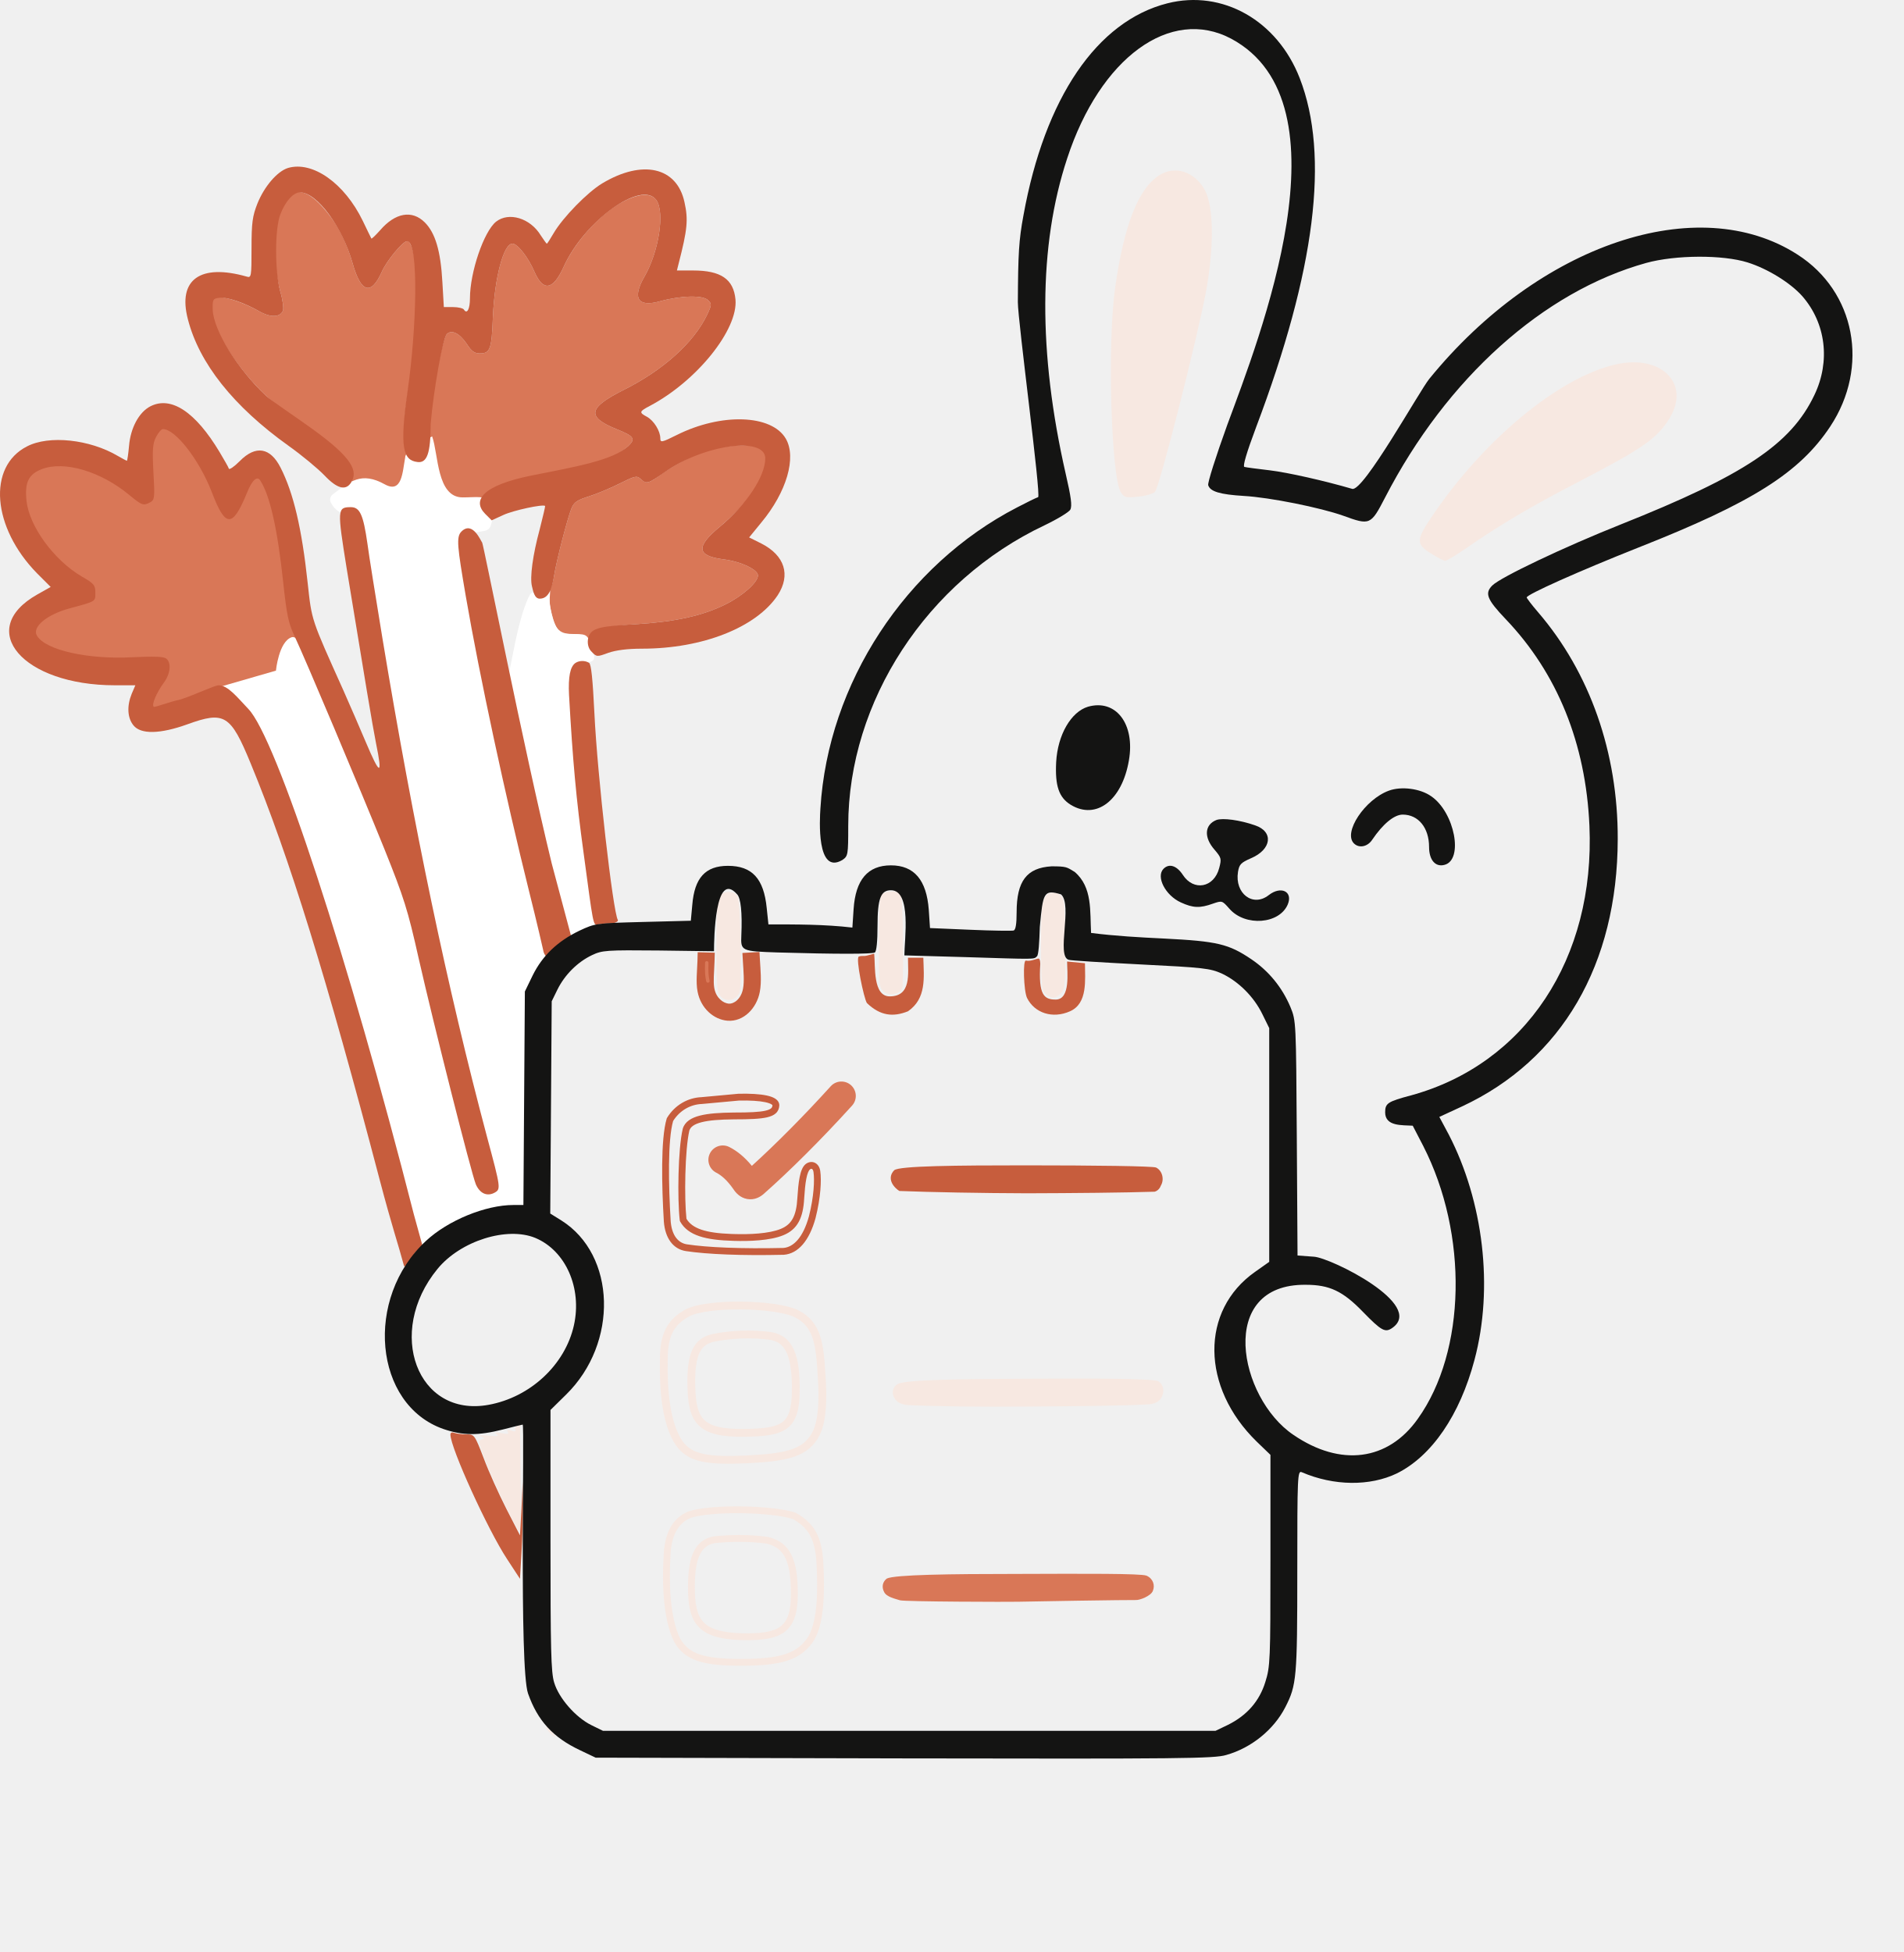
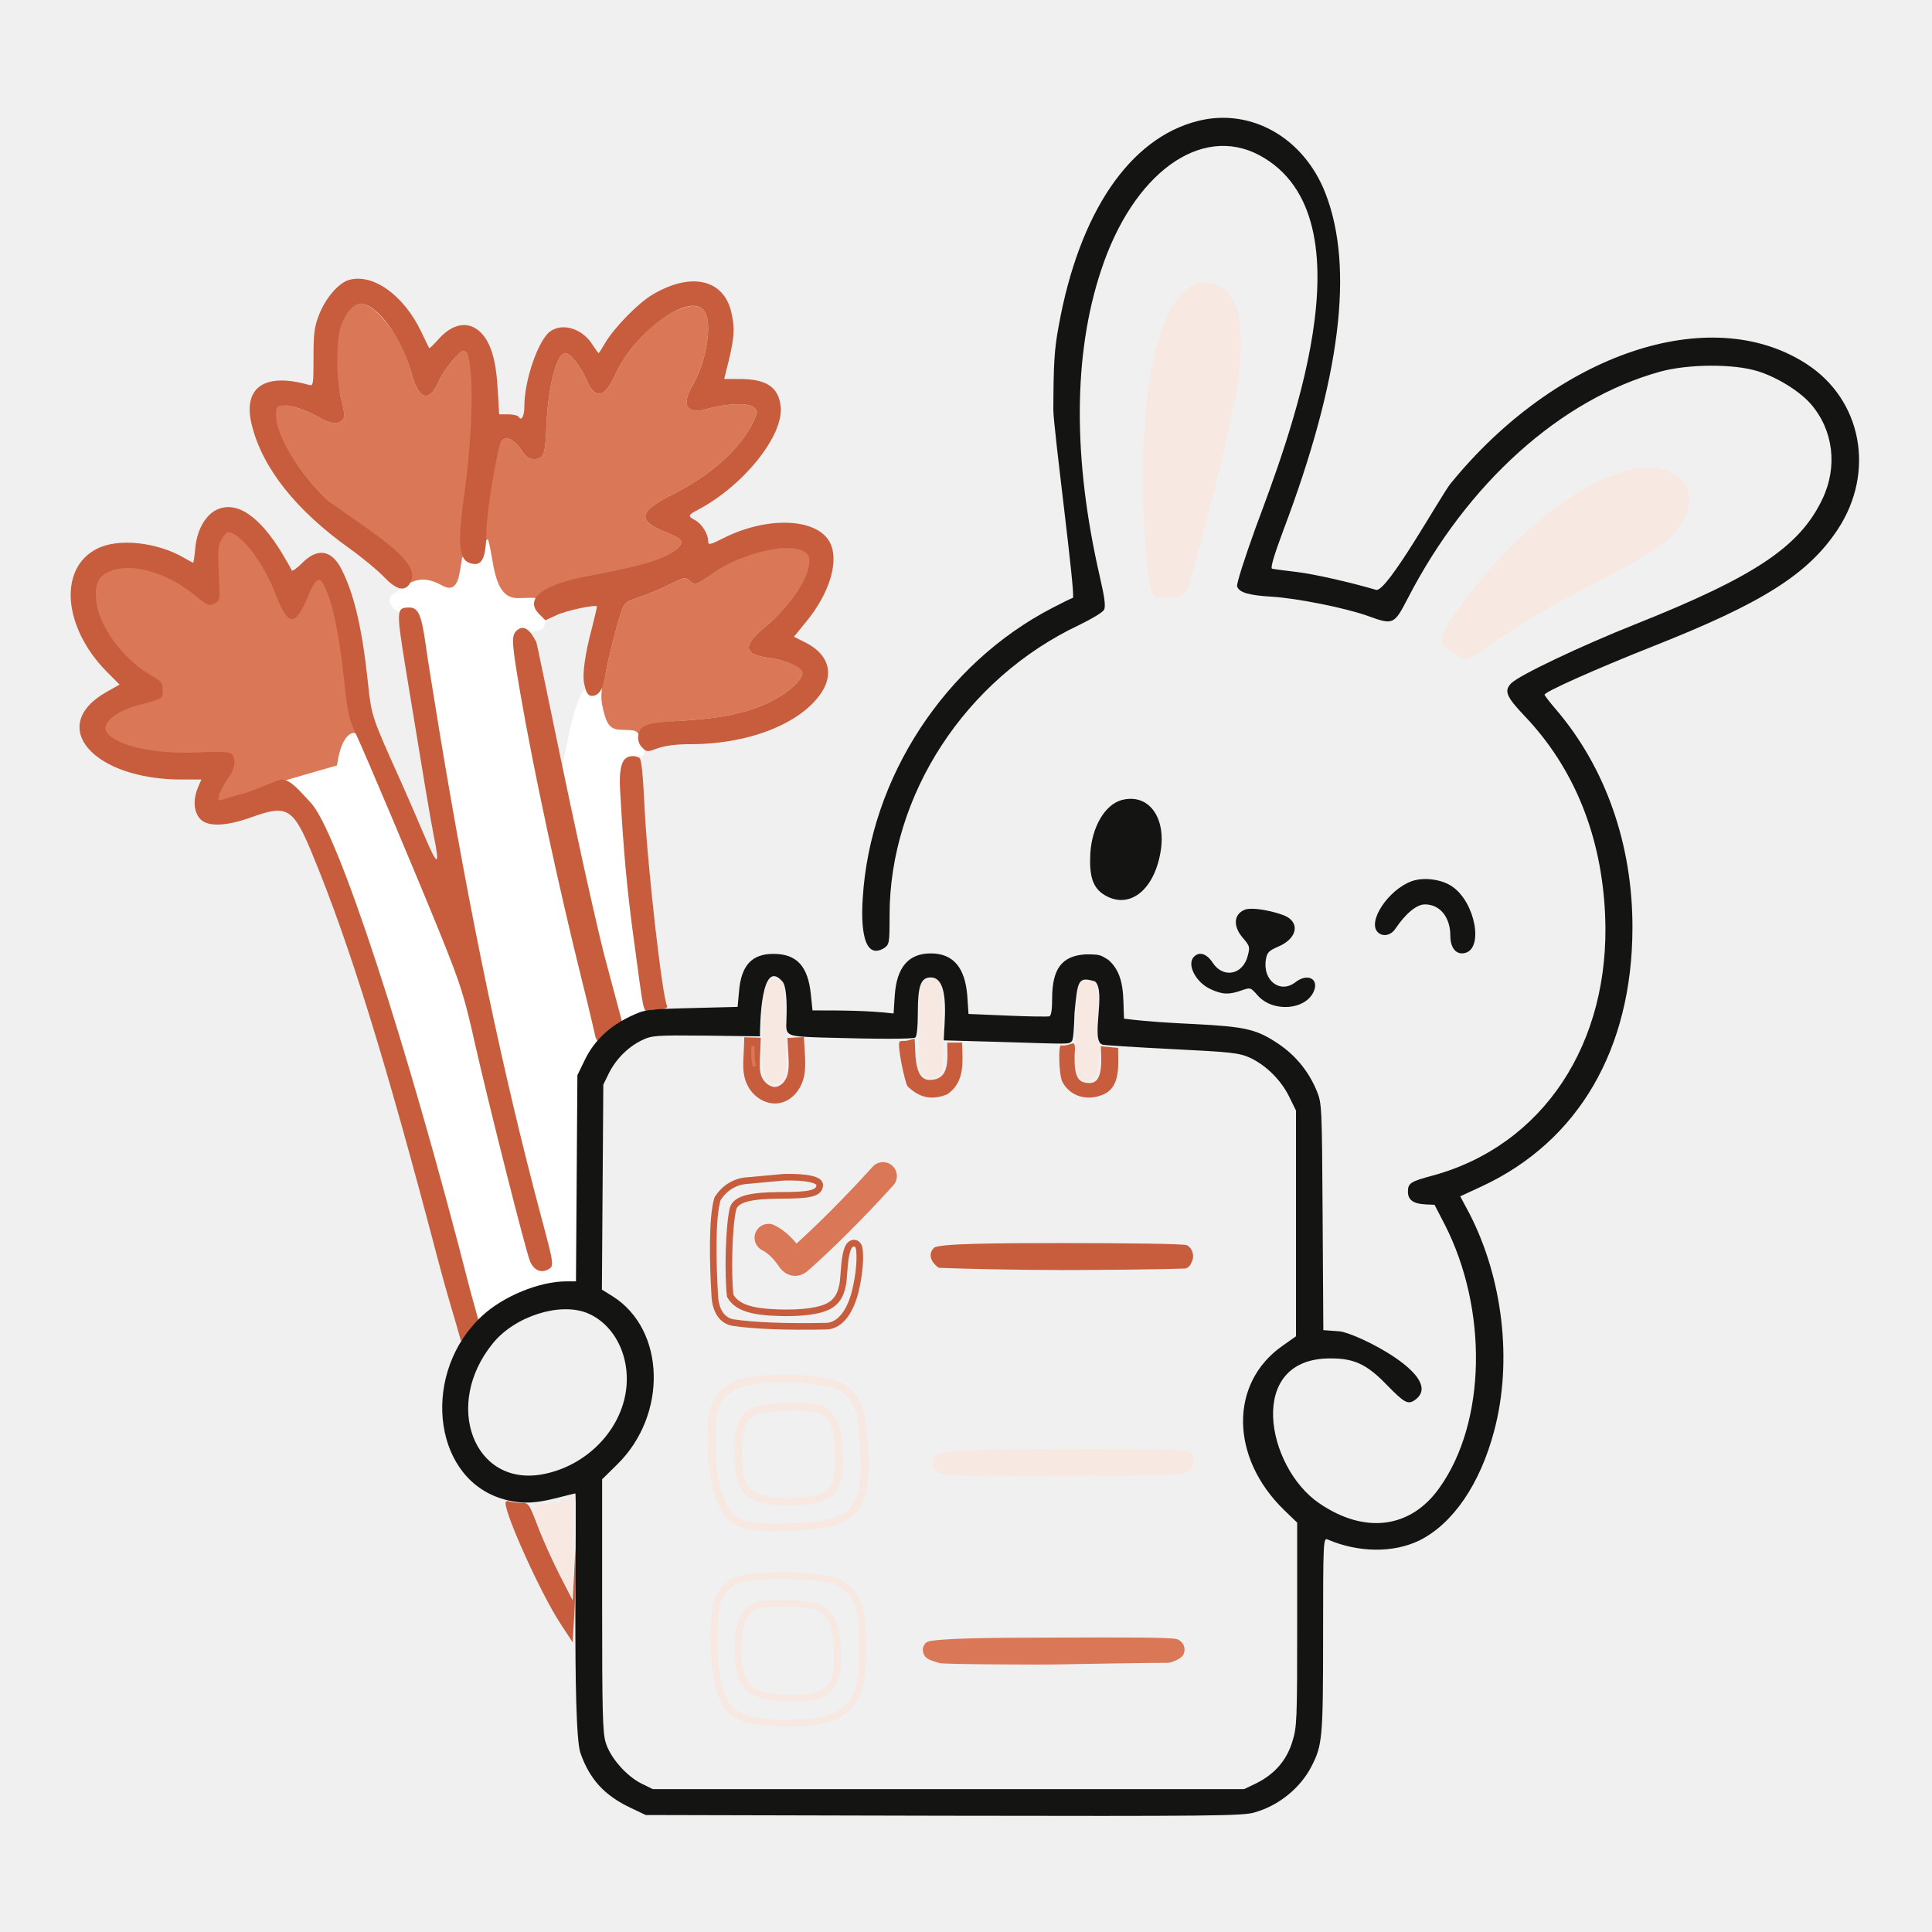
- <svg xmlns="http://www.w3.org/2000/svg" width="780" height="800" viewBox="0 0 780 800" fill="none">
+ <svg xmlns="http://www.w3.org/2000/svg" width="820" height="820" viewBox="-30 -50 820 820" fill="none">
  <path d="M118.063 80.853C112.363 86.853 111.163 105.953 114.863 119.553C115.863 122.853 116.263 126.353 115.963 127.253C114.863 130.053 110.963 130.253 106.363 127.653C100.063 124.053 92.263 121.453 89.063 121.853C80.463 122.853 92.663 146.853 108.963 162.153C111.263 164.353 117.963 169.553 123.863 173.853C141.063 186.353 144.163 189.553 144.063 194.453C144.063 198.153 144.263 198.453 146.863 198.653C148.363 198.753 151.563 199.553 153.863 200.453C162.663 203.653 162.463 203.753 165.863 194.053C168.063 187.453 168.163 186.353 166.963 184.053C164.863 180.053 165.263 170.953 168.263 153.853C171.663 134.353 171.363 107.153 168.563 100.853C167.663 98.853 167.263 98.853 166.763 98.853C165.063 98.853 158.363 106.953 156.463 111.353C152.063 121.253 147.863 120.053 144.463 107.853C142.263 100.053 138.763 92.853 134.463 87.553C127.563 78.753 122.063 76.553 118.063 80.853Z" fill="#d97757" />
  <path d="M255.863 82.353C246.463 87.053 235.763 98.653 230.963 109.353C226.663 118.853 222.663 119.653 219.063 111.553C216.463 105.453 212.063 99.853 209.963 99.853C206.363 99.853 202.663 113.653 201.963 129.953C201.463 143.153 200.863 144.853 196.563 144.853C194.463 144.853 193.163 143.953 191.263 140.953C188.263 136.553 185.063 134.953 183.063 136.953C180.463 139.653 174.063 180.053 176.063 180.853C176.463 181.053 177.563 183.153 177.563 185.753C177.563 191.053 179.863 199.353 182.163 202.353C183.963 204.753 196.963 206.253 198.663 204.253C200.563 201.853 209.363 198.953 220.563 196.853C237.863 193.653 251.363 188.553 257.363 182.853C260.563 179.853 259.863 178.753 252.563 175.853C240.263 170.853 240.963 167.153 255.463 159.853C271.663 151.753 284.163 140.553 289.663 129.153C291.663 124.953 291.663 124.553 290.163 123.053C288.063 120.853 278.863 121.153 270.463 123.453C261.363 126.053 258.963 122.253 263.963 113.553C269.963 103.253 272.463 87.053 268.963 82.053C266.863 79.053 262.263 79.153 255.863 82.353Z" fill="#d97757" />
  <path d="M69.063 173.853C57.023 175.156 55.86 191.667 60.063 202.224C56.86 200.167 33.762 185.853 24.063 190.853C-8.977 187.318 19.404 229.755 33.762 238.574C48.563 251.353 5.443 248.345 12.063 259.353C33.762 288.853 55.063 250.353 61.766 290.353C63.617 301.402 130.563 275.853 122.063 261.853C115.634 240.848 117.12 210.076 105.563 191.353C102.953 186.948 97.189 229.552 87.228 202.224C84.222 194.107 80.691 172.595 69.063 173.853Z" fill="#d97757" />
  <path d="M292.463 183.953C286.563 185.253 277.963 189.453 271.863 193.753C265.563 198.353 264.963 198.453 262.463 196.253C260.863 194.853 260.163 195.053 253.963 198.153C250.163 200.053 244.463 202.453 241.263 203.453C236.463 204.953 235.163 205.853 234.163 208.353C232.563 212.253 227.963 229.953 227.063 235.853C226.663 238.353 225.863 240.953 225.363 241.653C224.063 243.153 226.063 254.153 228.263 257.553C229.363 259.453 230.463 259.853 234.363 259.853C237.063 259.853 239.663 260.353 240.363 261.053C241.263 261.953 241.563 261.953 241.563 261.053C241.563 258.253 248.063 256.553 261.563 255.753C276.863 254.753 287.863 252.353 297.163 247.753C304.263 244.253 310.563 238.653 310.563 235.853C310.563 233.453 303.663 230.153 296.563 229.253C285.463 227.853 284.963 224.153 294.863 215.953C305.663 206.953 315.563 194.253 315.563 186.853C315.563 182.353 303.063 181.353 292.463 183.953Z" fill="#d97757" />
  <path d="M302.686 448.253C307.373 448.152 311.324 448.375 314.131 448.971C315.523 449.266 316.749 449.677 317.655 450.266C318.58 450.868 319.367 451.806 319.315 453.109C319.315 453.116 319.314 453.124 319.314 453.131C319.247 454.343 318.812 455.427 317.872 456.281C316.987 457.084 315.766 457.581 314.321 457.917C311.451 458.585 307.039 458.752 300.727 458.752L300.728 458.753C294.991 458.803 290.562 459.13 287.44 459.934C284.305 460.741 282.907 461.914 282.465 463.331C281.56 467.188 281.015 474.127 280.829 481.265C280.646 488.254 280.812 495.265 281.276 499.503C282.477 501.504 284.417 502.969 287.46 503.988C290.462 504.992 294.459 505.534 299.69 505.721L300.752 505.753L300.761 505.754C303.824 505.853 307.415 505.827 310.855 505.521C314.317 505.213 317.527 504.629 319.883 503.658L319.892 503.655C322.221 502.714 323.781 501.347 324.835 499.399C325.918 497.4 326.523 494.688 326.718 490.98L326.719 490.963C326.919 487.861 327.173 484.932 327.629 482.574C327.858 481.395 328.145 480.31 328.525 479.394C328.898 478.494 329.407 477.639 330.149 477.054L330.176 477.033C331.333 476.166 332.761 475.946 334.006 476.602C335.201 477.232 335.907 478.5 336.101 479.955C336.635 483.693 336.301 490.785 334.173 499.197C334.171 499.206 334.169 499.215 334.167 499.224C331.622 508.486 327.046 513.774 321.23 514.248C321.203 514.251 321.176 514.253 321.149 514.253C303.922 514.654 289.625 514.056 281.004 512.738L280.997 512.736C275.717 511.896 272.55 507.329 272.021 500.766C272.02 500.757 272.02 500.748 272.019 500.739C271.568 493.369 271.241 484.883 271.329 477.225C271.416 469.621 271.912 462.662 273.175 458.45L273.238 458.282C273.262 458.227 273.29 458.174 273.322 458.122C276.556 452.839 281.862 449.89 287.412 449.657L302.587 448.259L302.686 448.253ZM302.786 451.052L287.645 452.448C287.621 452.45 287.595 452.451 287.571 452.452C282.991 452.632 278.568 455.028 275.805 459.433C274.705 463.248 274.215 469.754 274.128 477.257C274.042 484.815 274.364 493.217 274.812 500.54L274.862 501.079C275.447 506.56 278.021 509.423 281.427 509.969C289.799 511.249 303.886 511.851 321.039 511.453C325.006 511.109 329.01 507.4 331.458 498.509C333.53 490.321 333.797 483.614 333.331 480.351C333.33 480.345 333.328 480.34 333.328 480.334C333.218 479.497 332.877 479.172 332.701 479.079C332.573 479.012 332.306 478.942 331.873 479.261C331.665 479.43 331.392 479.788 331.111 480.466C330.831 481.141 330.588 482.024 330.378 483.107C329.959 485.274 329.713 488.046 329.513 491.143C329.307 495.027 328.663 498.21 327.297 500.733C325.902 503.309 323.811 505.092 320.94 506.251L320.939 506.25C318.196 507.378 314.661 507.993 311.103 508.31C307.522 508.628 303.816 508.653 300.68 508.552C294.836 508.401 290.171 507.848 286.572 506.644C282.933 505.426 280.307 503.515 278.695 500.637C278.605 500.476 278.547 500.298 278.526 500.115C278.015 495.718 277.841 488.392 278.029 481.192C278.216 474.014 278.768 466.785 279.754 462.63L279.776 462.548C280.644 459.677 283.297 458.109 286.742 457.222C290.219 456.326 294.941 456.004 300.704 455.953H300.716C307.098 455.953 311.182 455.772 313.686 455.19C314.929 454.901 315.614 454.547 315.989 454.207C316.305 453.92 316.481 453.569 316.516 452.991C316.516 452.982 316.515 452.97 316.495 452.938C316.458 452.881 316.36 452.764 316.127 452.613C315.645 452.299 314.809 451.977 313.55 451.71C311.065 451.183 307.38 450.955 302.786 451.052Z" fill="#c75d3d" />
  <path d="M474.963 71.853C466.463 77.253 460.563 92.253 456.963 117.653C453.663 140.053 455.263 195.253 459.263 201.753C460.663 203.953 461.263 204.053 466.363 203.553C469.363 203.253 472.563 202.353 473.263 201.553C475.063 199.753 490.663 138.353 494.163 119.453C497.463 101.453 497.363 84.953 493.763 78.053C489.663 70.353 481.463 67.653 474.963 71.853Z" fill="#f7e8e1" />
  <path d="M662.063 149.353C638.663 154.653 607.563 180.453 586.263 212.353C580.263 221.353 580.263 223.053 586.363 226.853C588.963 228.453 591.563 229.853 592.163 229.853C592.763 229.853 596.563 227.553 600.663 224.753C613.863 215.553 627.663 207.353 646.063 197.853C673.763 183.453 679.163 179.653 684.363 170.953C692.563 156.953 680.463 145.153 662.063 149.353Z" fill="#f7e8e1" />
  <path d="M142.063 209.853C139.87 210.697 137.463 209.477 135.563 206.014C134.892 204.79 135.379 203.295 136.505 202.471C143.354 197.461 147.918 193.04 157.763 198.553C164.746 202.313 164.914 193.433 165.972 187.817C166.03 187.509 166.024 187.188 166.113 186.887C166.957 184.04 177.063 178.853 177.063 178.853C179.693 186.043 178.875 203.853 189.563 203.853C195.263 203.853 199.163 202.953 199.763 205.853C200.032 207.333 200.979 209.535 201.571 210.82C201.88 211.49 201.956 212.247 201.761 212.959L201.122 215.302C200.787 216.531 199.713 217.413 198.452 217.594C194.761 218.124 187.609 219.685 188.563 223.753C201.944 280.846 214.737 338.929 228.204 392.916C228.43 393.823 228.219 394.785 227.632 395.513L227.568 395.593C219.943 405.071 216.255 409.654 216.063 454.353C215.984 472.695 215.419 487.078 215.175 492.507C215.113 493.886 214.111 495.036 212.755 495.295L191.563 499.353L175.542 509.623C173.826 510.723 171.536 509.831 171.022 507.858L170.618 506.307C156.853 453.477 141.138 393.164 129.063 359.353C122.644 334.17 107.252 301.009 103.21 294.506C103.106 294.338 102.994 294.202 102.857 294.06L90.563 281.353L113.063 274.853C113.063 274.853 114.234 262.846 119.563 261.153C128.288 258.382 158.693 347.612 164.063 361.853L184.563 442.853C184.563 442.853 192.063 479.353 201.063 488.853C204.845 492.846 197.063 462.853 197.063 462.853C183.063 403.353 167.063 330.653 153.563 246.353C148.34 213.622 147.967 210.672 146.308 209.005C145.794 208.488 145.043 208.171 144.338 208.358C143.423 208.6 143.786 209.227 142.063 209.853Z" fill="#ffffff" />
  <path d="M216.463 245.035C214.336 249.759 212.412 256.494 210.487 266.345L208.563 275.895L214.032 301.326C219.299 326.054 229.124 368.072 232.163 378.626L233.682 383.853L237.733 382.044C239.962 381.039 244.259 379.655 244.563 379.353C244.563 379.353 243.177 372.794 242.063 364.853C238.113 337.411 235.302 318.56 234.087 297.853C233.074 278.855 233.063 276.353 234.087 273.884C236.113 270.869 244.311 272.888 243.405 268.853C243.064 267.332 243.382 266.696 242.563 264.853C240.563 260.353 240.728 259.853 235.563 259.853C229.486 259.853 227.503 258.907 225.579 249.558C224.667 245.236 225.974 241.451 225.063 241.853C224.253 242.054 220.818 243.929 219.704 243.326C218.084 242.421 217.577 242.723 216.463 245.035Z" fill="#ffffff" />
  <path d="M295.063 366.853C293.71 368.198 293.563 372.086 293.563 387.911C293.563 405.287 293.771 406.942 295.54 408.597C297.933 410.769 301.367 410.045 302.928 407.045C304.072 404.977 303.552 370.741 302.303 367.535C301.471 365.363 297.248 364.681 295.063 366.853Z" fill="#f7e8e1" />
  <path d="M428.263 367.659C427.059 370.361 426.563 369.979 426.563 387.839C426.563 405.699 427.063 406.204 428.763 407.616C430.463 409.029 432.163 409.634 434.563 407.213C436.363 405.396 436.563 403.883 436.563 388.142C436.563 378.758 436.163 369.879 435.563 368.466C434.363 365.338 429.467 364.956 428.263 367.659Z" fill="#f7e8e1" />
  <path d="M290.498 534.157C294.563 533.621 299.252 533.395 303.92 533.448C308.588 533.5 313.271 533.83 317.327 534.42C321.086 534.966 324.446 535.752 326.752 536.82L327.2 537.037L327.204 537.038C331.895 539.452 334.514 542.927 336.016 547.486C337.477 551.92 337.89 557.42 338.265 563.908C338.565 568.138 338.7 572.644 338.41 576.822C338.121 580.973 337.407 584.939 335.922 588.008L335.92 588.012C333.705 592.56 330.333 595.334 325.353 597.03C320.49 598.687 314.049 599.332 305.616 599.727L305.608 599.727C297.917 600.045 292.047 599.982 287.5 598.983C282.855 597.963 279.519 595.95 276.99 592.404C276.983 592.394 276.976 592.384 276.97 592.374C274.087 588.131 272.396 582.415 271.446 576.321C270.492 570.2 270.263 563.553 270.399 557.339C270.371 552.024 271.101 547.9 272.789 544.577C274.499 541.212 277.11 538.825 280.538 536.851L280.558 536.839C282.897 535.537 286.486 534.685 290.498 534.157ZM303.884 536.647C299.33 536.596 294.797 536.817 290.915 537.328C286.995 537.845 283.92 538.635 282.134 539.623L282.135 539.624C279.089 541.378 276.999 543.357 275.642 546.027C274.269 548.73 273.567 552.298 273.598 557.365C273.598 557.38 273.598 557.394 273.598 557.409C273.464 563.512 273.692 569.957 274.607 575.828C275.525 581.716 277.113 586.885 279.603 590.558C281.598 593.351 284.191 594.98 288.187 595.858C292.285 596.758 297.775 596.849 305.467 596.531L307.023 596.453C314.663 596.051 320.212 595.401 324.321 594.001C328.586 592.548 331.243 590.308 333.043 586.611C334.264 584.083 334.94 580.596 335.217 576.6C335.493 572.629 335.368 568.288 335.074 564.134C335.074 564.127 335.073 564.12 335.072 564.113C334.691 557.53 334.285 552.458 332.977 548.488C331.709 544.64 329.607 541.874 325.74 539.884C323.921 538.957 320.802 538.158 316.867 537.586C312.975 537.021 308.436 536.698 303.884 536.647ZM291.665 546.805C299.196 545.209 307.972 544.904 315.483 545.871L315.924 545.934C318.109 546.277 319.991 547.045 321.567 548.264C323.244 549.563 324.487 551.307 325.394 553.399C327.181 557.521 327.735 563.167 327.672 570.009C327.635 577.629 326.319 582.606 322.369 585.484C320.447 586.884 318.044 587.675 315.219 588.143C312.395 588.611 309.024 588.776 305.086 588.838L305.082 588.838C295.755 588.963 289.753 587.688 286.16 584.042C282.578 580.406 281.814 574.825 281.666 567.721L281.666 567.719C281.538 561.161 282.148 556.4 283.746 553.037C285.415 549.528 288.094 547.672 291.619 546.816L291.665 546.805ZM315.074 549.044C307.921 548.123 299.521 548.416 292.359 549.929C289.642 550.593 287.832 551.897 286.637 554.411C285.369 557.077 284.739 561.215 284.865 567.656C285.015 574.849 285.85 579.167 288.439 581.796C291.018 584.412 295.764 585.763 305.04 585.638C308.951 585.577 312.12 585.414 314.696 584.987C317.27 584.56 319.126 583.888 320.485 582.898C323.096 580.995 324.436 577.475 324.472 569.987L324.472 569.98C324.534 563.209 323.962 558.14 322.458 554.672C321.719 552.968 320.775 551.699 319.608 550.795C318.517 549.951 317.156 549.366 315.425 549.095L315.074 549.044Z" fill="#f7e8e1" />
  <path d="M211.763 584.553C211.163 584.753 210.863 585.453 211.163 586.053C211.563 586.653 210.963 586.853 209.563 586.353C207.963 585.853 207.563 585.953 208.063 586.853C208.663 587.753 207.963 587.853 205.463 587.353C202.863 586.853 202.363 586.953 203.563 587.853C204.663 588.653 203.863 588.753 200.063 588.353C196.763 588.053 195.763 588.153 197.063 588.753C198.763 589.453 198.863 589.653 197.363 589.953C195.863 590.353 196.063 591.453 199.163 599.253C202.563 608.153 210.963 625.553 212.663 627.353C213.263 627.953 213.463 619.653 213.363 606.053C213.163 593.853 213.063 583.853 213.063 583.953C213.063 583.953 212.463 584.253 211.763 584.553Z" fill="#f7e8e1" />
  <path d="M304.017 617.378C312.269 617.499 320.678 618.323 325.485 619.804L325.939 619.95L326.068 620C326.11 620.018 326.151 620.039 326.191 620.062C329.845 622.15 332.569 624.569 334.415 627.988C336.245 631.376 337.14 635.615 337.395 641.214C337.646 646.235 337.773 652.053 337.329 657.516C336.887 662.943 335.869 668.197 333.711 671.972C333.702 671.988 333.693 672.005 333.683 672.02C331.002 676.31 327.479 679.012 322.553 680.61C317.706 682.182 311.519 682.678 303.496 682.678C295.97 682.678 290.279 682.181 285.928 680.731C281.492 679.252 278.459 676.785 276.281 672.972C276.268 672.95 276.255 672.927 276.244 672.904C273.878 668.173 272.658 661.969 272.089 655.781C271.521 649.588 271.596 643.286 271.896 638.247C272.102 628.985 275.222 622.292 281.957 619.486L282.053 619.45C286.798 617.868 295.509 617.252 304.017 617.378ZM303.975 620.177C295.516 620.053 287.258 620.683 282.989 622.089C277.753 624.295 274.889 629.596 274.696 638.309C274.695 638.327 274.695 638.344 274.694 638.362C274.397 643.313 274.323 649.49 274.877 655.525C275.432 661.569 276.607 667.348 278.73 671.614C280.549 674.783 283.013 676.808 286.814 678.075C290.713 679.374 296.022 679.878 303.496 679.878C311.472 679.878 317.286 679.374 321.689 677.946C326.005 676.546 328.978 674.254 331.295 670.556C333.128 667.332 334.106 662.598 334.539 657.29C334.969 652.005 334.847 646.326 334.598 641.348L334.597 641.341C334.352 635.941 333.497 632.18 331.952 629.318C330.441 626.521 328.201 624.456 324.92 622.563C320.601 621.162 312.37 620.301 303.975 620.177ZM281.896 650.278C281.896 643.706 282.697 638.938 284.4 635.615C286.157 632.185 288.83 630.383 292.221 629.705C292.259 629.697 292.299 629.692 292.337 629.687C298.998 628.926 306.552 628.876 313.346 629.713L314.694 629.892L314.835 629.92C319.172 631.004 322.29 633.235 324.249 637.152C326.149 640.954 326.896 646.226 326.896 653.278C326.896 660.891 325.387 665.942 321.39 668.892C317.525 671.745 311.685 672.327 303.969 672.177H303.956C295.136 671.925 289.44 670.294 286.043 666.528C282.667 662.784 281.896 657.281 281.896 650.278ZM284.696 650.278C284.696 657.275 285.525 661.772 288.123 664.653C290.702 667.512 295.356 669.131 304.036 669.379C311.813 669.528 316.719 668.86 319.727 666.639C322.605 664.515 324.096 660.665 324.096 653.278C324.096 646.33 323.343 641.602 321.744 638.404C320.211 635.339 317.846 633.573 314.218 632.653C307.392 631.686 299.577 631.684 292.725 632.461C290.139 632.988 288.227 634.286 286.892 636.891C285.495 639.618 284.696 643.85 284.696 650.278Z" fill="#f7e8e1" />
  <path d="M225.063 709.853C226.063 710.953 227.063 711.853 227.363 711.853C227.663 711.853 227.063 710.953 226.063 709.853C225.063 708.753 224.063 707.853 223.763 707.853C223.463 707.853 224.063 708.753 225.063 709.853Z" fill="#f7e8e1" />
  <path d="M117.963 68.853C113.563 70.253 108.263 76.453 105.463 83.453C103.463 88.553 103.063 91.153 103.063 101.653C103.063 113.453 102.963 113.953 101.063 113.353C82.063 107.953 72.763 114.553 76.963 130.753C81.563 148.853 95.663 166.553 118.163 182.653C123.663 186.553 130.263 192.053 132.963 194.853C138.063 200.253 141.663 201.253 143.863 197.753C146.763 193.153 144.563 187.753 128.063 175.853C121.663 171.153 111.263 164.353 108.963 162.153C97.263 151.153 87.463 135.353 87.163 126.953C87.063 122.653 87.263 122.353 89.863 122.053C93.063 121.653 100.063 124.053 106.363 127.653C110.963 130.253 114.863 130.053 115.963 127.253C116.263 126.353 115.863 122.853 114.863 119.553C112.563 111.053 112.563 93.953 114.863 87.853C116.963 82.453 120.163 78.853 122.963 78.853C129.863 78.853 140.263 92.953 144.463 107.853C147.863 120.053 152.063 121.253 156.463 111.353C158.363 106.953 165.063 98.853 166.763 98.853C171.863 98.853 170.563 135.853 167.063 159.853C163.563 183.853 165.263 188.653 171.063 189.353C174.963 189.853 176.463 185.853 176.463 173.753C177.663 159.653 181.463 138.653 183.063 136.953C185.063 134.953 188.263 136.553 191.263 140.953C193.163 143.953 194.463 144.853 196.563 144.853C200.863 144.853 201.463 143.153 201.963 129.953C202.663 113.653 206.363 99.853 209.963 99.853C212.063 99.853 216.463 105.453 219.063 111.553C222.663 119.653 226.663 118.853 230.963 109.353C239.463 90.453 263.063 73.553 268.963 82.053C272.463 87.053 269.963 103.253 263.963 113.553C258.963 122.253 261.363 126.053 270.463 123.453C278.863 121.153 288.063 120.853 290.163 123.053C291.663 124.553 291.663 124.953 289.663 129.153C284.163 140.553 271.663 151.753 255.463 159.853C240.963 167.153 240.263 170.853 252.563 175.853C259.863 178.753 260.563 179.853 257.363 182.853C251.263 188.553 236.663 191.153 217.963 194.853C197.463 198.953 193.463 205.153 198.763 210.553L201.463 213.253L206.263 211.053C210.363 209.153 222.463 206.553 223.363 207.353C223.463 207.453 222.463 211.753 221.163 216.853C218.263 227.553 217.063 236.653 217.963 240.253C218.463 242.253 218.963 245.353 221.163 245.353C224.763 245.353 226.163 241.453 227.063 235.853C227.963 229.953 232.563 212.253 234.163 208.353C235.163 205.853 236.463 204.953 241.263 203.453C244.463 202.453 250.163 200.053 253.963 198.153C260.163 195.053 260.863 194.853 262.463 196.253C264.963 198.553 265.463 198.353 272.463 193.453C288.463 182.153 313.563 178.753 313.563 187.853C313.563 195.253 305.763 206.953 294.863 215.953C284.963 224.153 285.463 227.853 296.563 229.253C303.663 230.153 310.563 233.453 310.563 235.853C310.563 238.653 304.263 244.253 297.163 247.753C287.863 252.353 276.863 254.753 261.563 255.753C246.563 256.653 242.163 257.053 241.063 261.353C240.563 263.253 240.863 265.653 242.463 267.153C244.463 269.253 244.663 269.253 249.263 267.553C252.463 266.453 257.063 265.853 263.063 265.853C287.863 265.853 309.863 257.153 318.663 243.953C324.063 235.653 321.563 227.653 311.963 222.753L306.963 220.253L311.863 214.253C322.363 201.653 326.463 187.453 321.963 179.753C316.163 169.853 295.563 169.153 277.363 178.253C271.163 181.353 270.563 181.453 270.563 179.653C270.563 176.653 267.963 172.453 265.163 170.853C261.763 169.053 261.863 168.653 266.263 166.353C285.563 156.153 302.463 135.053 301.363 122.753C300.563 114.353 295.363 110.853 283.963 110.853H277.363L278.063 108.053C281.663 94.053 282.063 90.053 280.463 82.853C277.363 68.453 263.263 65.253 246.763 75.153C240.763 78.753 230.663 89.053 226.863 95.553C225.463 97.953 224.263 99.853 224.063 99.853C223.863 99.853 222.763 98.253 221.563 96.453C217.263 89.353 208.463 86.753 203.263 90.853C198.263 94.853 192.563 111.553 192.563 122.253C192.563 126.653 191.363 128.953 190.063 126.853C189.763 126.353 187.763 125.853 185.663 125.853H181.863L181.263 115.553C180.563 102.853 178.363 95.453 174.063 91.153C168.863 85.953 161.963 87.153 155.763 94.353C153.963 96.353 152.363 97.953 152.163 97.753C152.063 97.553 150.463 94.353 148.663 90.553C141.163 75.053 128.063 65.853 117.963 68.853Z" fill="#c75d3d" />
  <path d="M61.563 166.553C56.963 168.953 53.463 175.353 52.863 182.853C52.563 186.153 52.163 188.853 51.963 188.853C51.863 188.853 50.163 187.953 48.263 186.853C36.763 180.053 20.063 178.253 11.063 182.953C-5.237 191.253 -3.237 216.153 15.163 234.953L20.763 240.553L15.263 243.653C-10.237 258.053 9.363 280.853 47.063 280.853H55.463L53.963 284.353C51.963 289.253 52.163 294.153 54.663 297.253C57.663 301.053 65.663 300.853 76.763 296.853C91.963 291.353 94.463 292.853 102.663 312.753C118.563 351.253 133.763 400.453 155.663 483.853C160.663 502.853 163.202 510.042 165.563 518.853C165.697 519.353 166.425 518.496 166.563 518.353C168.183 516.671 170.063 513.353 170.063 513.353L173.063 510.353L169.563 497.653C142.763 392.653 113.163 302.353 101.763 290.553C97.363 285.953 93.463 280.853 89.563 280.853C88.063 280.853 80.263 284.553 74.363 286.553C68.563 287.853 63.363 290.053 62.963 289.653C62.063 288.653 64.163 283.853 67.163 279.753C69.863 276.053 70.263 271.653 68.163 269.953C67.163 269.053 63.163 268.953 54.363 269.353C35.963 270.353 18.663 266.453 15.163 260.553C12.963 257.053 19.163 251.853 28.463 249.353C39.463 246.353 39.063 246.653 39.063 242.853C39.063 239.853 38.563 239.153 33.463 236.253C22.063 229.553 11.963 215.653 10.863 205.253C10.063 197.753 11.663 194.353 17.163 192.253C26.363 188.753 41.263 193.153 52.963 202.853C58.163 207.153 58.763 207.353 61.563 205.853C63.363 204.853 63.463 203.953 62.863 193.553C62.363 184.153 62.563 181.753 63.963 179.053C64.863 177.353 66.063 175.853 66.763 175.853C71.863 175.853 81.663 188.453 86.763 201.653C92.363 216.353 95.263 216.453 101.163 202.053C103.263 196.753 105.363 194.853 106.663 196.953C110.663 203.153 113.763 217.153 116.063 238.853C117.463 251.853 118.163 255.353 120.663 260.653C125.263 270.453 147.263 322.653 157.463 347.853C165.563 368.053 167.063 372.753 171.563 392.853C177.763 420.153 193.063 480.653 194.963 485.353C196.563 489.053 199.463 490.453 202.563 488.853C205.263 487.353 205.263 487.153 199.563 465.953C183.363 405.153 169.463 338.753 156.663 261.353C153.963 244.853 151.163 227.553 150.563 222.853C148.863 210.953 147.463 207.853 143.763 207.853C138.163 207.853 138.163 208.753 142.063 233.053C149.463 278.253 152.663 297.553 154.063 304.553C156.863 318.253 155.763 318.053 149.763 303.853C147.563 298.653 143.463 289.153 140.663 282.853C127.463 253.453 127.763 254.553 126.063 238.853C123.663 216.553 120.263 202.053 114.963 191.653C110.763 183.353 104.763 182.353 98.263 188.953C95.963 191.253 93.963 192.653 93.763 192.053C93.663 191.553 91.863 188.453 89.963 185.253C80.063 168.753 70.063 162.153 61.563 166.553Z" fill="#c75d3d" />
  <path d="M189.063 217.853C186.863 220.053 187.406 224.066 190.806 244.066C196.506 277.166 207.106 326.366 216.806 365.366C220.106 378.466 222.563 389.353 222.563 389.353C222.563 389.353 223.027 392.765 225.063 391.853C227.686 390.678 234.063 383.853 234.063 383.853L226.063 353.853C214.663 307.053 198.063 222.853 197.563 222.353C197.063 221.853 193.663 213.253 189.063 217.853Z" fill="#c75d3d" />
  <path d="M235.863 271.653C233.663 273.053 232.763 277.353 233.163 284.853C234.663 311.553 236.063 327.353 239.163 349.853C243.063 378.653 242.963 379.653 245.063 378.853C245.863 378.553 248.163 378.453 250.063 378.453C252.063 378.453 253.463 377.553 253.163 377.053C251.163 373.753 244.763 317.753 243.563 292.453C242.863 278.353 242.263 272.253 241.363 271.653C239.763 270.653 237.463 270.653 235.863 271.653Z" fill="#c75d3d" />
  <path d="M311.392 393.65C311.601 397.248 312.119 402.312 311.339 406.444L311.34 406.445C310.108 413.134 304.756 418.827 298.099 418.324C298.092 418.323 298.084 418.323 298.077 418.322C292.418 417.857 287.167 413.229 285.857 406.526L285.855 406.527C285.423 404.458 285.413 402.116 285.485 399.998C285.522 398.913 285.585 397.81 285.643 396.766C285.702 395.706 285.756 394.705 285.783 393.755L285.881 390.256L292.879 390.454L292.78 393.952C292.75 395.012 292.691 396.104 292.632 397.154C292.573 398.22 292.515 399.243 292.481 400.237C292.42 402.021 292.449 403.49 292.624 404.628L292.708 405.095L292.718 405.152C293.469 409.063 296.364 411.149 298.633 411.343C300.603 411.487 303.646 409.57 304.456 405.176C304.457 405.17 304.458 405.164 304.46 405.158C305.036 402.119 304.649 398.279 304.404 394.056L304.201 390.562L311.189 390.156L311.392 393.65Z" fill="#c75d3d" />
  <path d="M289.617 393.874C290.004 393.886 290.307 394.209 290.294 394.596C290.179 398.204 290.297 400.002 290.741 401.893C290.829 402.27 290.595 402.646 290.219 402.734C289.843 402.823 289.465 402.589 289.377 402.213C288.892 400.144 288.778 398.202 288.895 394.551C288.907 394.164 289.231 393.862 289.617 393.874Z" fill="#d97757" />
  <path d="M420.397 393.704C422.594 394.148 425.21 392.55 425.733 392.905C426.254 393.259 426.255 395.021 426.255 395.036C425.418 407.91 427.855 409.661 432.563 409.661C438.752 409.661 437.24 398.319 437.24 394.059L444.563 394.769C444.563 401.473 445.797 411.261 438.391 414.48C431.382 417.588 423.954 415.279 420.816 408.975C419.456 406.134 419.038 393.086 420.397 393.704Z" fill="#c75d3d" />
  <path d="M361.349 366.401C360.491 367.196 360.063 373.055 360.063 386.065C360.063 403.346 360.17 404.736 362.206 406.425C364.777 408.609 369.599 407.12 369.813 404.24C370.349 394.507 369.994 367.494 369.03 366.401C367.637 364.812 363.396 365.209 361.349 366.401Z" fill="#f7e8e1" />
  <path d="M355.218 391.636C353.559 392.027 353.338 391.538 351.901 392.027C350.463 392.516 354.002 409.33 355.218 411.091C360.74 416.391 366.017 416.873 372.041 414.464C379.664 409.2 378.576 400.695 378.327 392.516H372.041C372.041 398.983 373.518 408.353 364.563 408.353C357.576 408.353 358.717 395.987 358.203 390.853L355.218 391.636Z" fill="#c75d3d" />
  <path d="M340.391 445.186C342.58 442.772 346.311 442.59 348.725 444.778C351.139 446.966 351.323 450.698 349.135 453.112C336.417 467.142 323.563 479.9 312.972 489.268L312.97 489.266C311.613 490.488 309.212 491.969 306.1 491.385C303.234 490.848 301.504 488.853 300.588 487.472C297.9 483.578 295.408 481.569 293.524 480.627C290.61 479.169 289.428 475.625 290.886 472.711C292.343 469.796 295.887 468.615 298.802 470.072C302.054 471.698 305.172 474.283 308.07 477.81C317.703 469.061 329.075 457.671 340.391 445.186Z" fill="#d97757" />
  <path d="M366.407 479.603C364.707 481.303 364.507 483.503 365.907 485.603C366.607 486.603 367.407 487.403 368.507 488.103C380.807 488.603 402.807 489.003 420.807 489.053C439.307 489.003 461.107 488.803 473.107 488.403C474.507 488.003 475.307 486.903 475.707 485.803C477.107 483.403 476.307 479.803 473.707 478.503C472.507 477.903 448.307 477.603 420.107 477.603C392.107 477.603 368.407 477.803 366.407 479.603Z" fill="#c75d3d" />
  <path d="M184.563 587.953C184.563 593.353 199.863 626.953 207.763 638.953L213.063 647.053L213.663 636.653C214.063 631.053 214.263 622.053 214.263 616.853L214.163 607.353L213.663 618.353L213.063 629.253L207.463 618.353C204.363 612.253 200.163 602.953 198.163 597.553C194.463 587.953 194.363 587.853 191.063 587.853C189.263 587.853 187.063 587.553 186.163 587.253C185.163 586.853 184.563 587.153 184.563 587.953Z" fill="#c75d3d" />
  <path d="M478.363 1.353C449.463 8.653 428.063 40.153 419.363 88.253C417.463 98.353 417.163 104.153 417.063 123.853C417.063 131.511 426.662 203.281 425.363 203.753C424.663 203.953 420.763 205.853 416.763 207.953C371.063 231.553 339.263 280.053 336.163 331.353C335.871 335.699 334.49 358.76 345.163 352.453C347.463 350.853 347.563 350.453 347.563 338.453C347.563 287.453 379.763 238.053 428.063 215.253C433.263 212.753 438.063 209.853 438.563 208.853C439.363 207.353 438.863 203.653 436.663 194.153C425.363 144.653 425.463 100.653 437.263 64.953C450.763 23.653 479.563 2.653 504.463 15.853C553.915 42.334 516.079 138.361 502.863 174.153C498.163 187.153 494.763 197.853 495.063 198.853C495.863 201.453 499.863 202.653 509.663 203.253C520.363 203.853 541.063 208.053 550.363 211.353C561.363 215.353 561.663 215.253 567.563 203.853C592.763 155.053 632.363 119.453 674.563 107.753C686.563 104.453 705.863 104.353 716.063 107.553C724.363 110.153 733.663 115.953 738.463 121.353C748.163 132.453 750.063 148.053 743.463 161.853C733.863 182.053 714.763 194.753 664.063 214.953C640.963 224.153 614.863 236.553 611.463 239.953C608.263 243.153 609.263 245.653 616.963 253.753C638.163 275.953 649.763 304.753 651.263 338.353C653.663 392.853 624.963 436.153 578.063 448.953C568.663 451.453 567.563 452.153 567.563 455.853C567.563 461.735 574.56 461.06 578.863 461.353L583.163 469.653C601.663 505.853 600.763 553.753 580.963 581.453C568.763 598.753 549.263 601.253 529.963 588.053C507.489 572.868 498.426 526.106 535.063 526.553C544.763 526.553 550.263 529.153 558.463 537.653C566.063 545.453 567.563 546.253 570.463 544.253C584.175 534.696 545.346 515.536 538.463 515.053L531.663 514.553L531.363 466.453C531.063 418.753 531.063 418.353 528.763 412.753C525.363 404.653 519.863 397.953 512.763 393.153C503.463 386.853 498.763 385.753 477.063 384.653C467.031 384.171 457.026 383.621 447.063 382.353C446.571 373.494 447.704 363.624 440.363 357.353C437.063 355.353 437.063 355.053 430.863 355.053C420.663 355.653 416.563 361.153 416.563 373.853C416.563 378.653 416.163 381.053 415.363 381.353C414.663 381.553 406.663 381.453 397.563 381.053L381.063 380.353L380.563 372.853C379.663 360.653 374.563 354.653 365.063 354.653C355.563 354.653 350.563 360.553 349.763 372.553L349.263 380.153C337.822 378.818 326.368 378.853 314.863 378.853L314.163 372.153C312.963 360.053 308.163 354.853 298.263 354.853C289.063 354.853 284.563 359.753 283.663 370.853L283.063 377.353L263.563 377.853C244.263 378.353 243.963 378.353 237.363 381.453C228.463 385.753 222.263 391.653 218.263 399.753L215.063 406.353L214.463 493.853H210.363C198.963 493.853 183.563 500.153 174.563 508.553C149.163 532.053 153.163 575.653 181.663 585.653C189.563 588.353 195.863 588.453 206.063 585.853C210.363 584.753 213.963 583.853 214.163 583.853C215.035 583.853 212.661 683.531 216.363 694.053C220.263 705.153 226.563 712.053 237.563 717.253L244.063 720.353L370.463 720.653C483.863 720.853 497.563 720.753 502.463 719.253C512.763 716.353 521.963 708.853 526.663 699.653C531.263 690.653 531.563 687.753 531.563 643.953C531.563 604.953 531.663 602.653 533.363 603.353C546.563 609.053 561.363 609.153 572.363 603.853C586.663 596.753 598.163 579.953 604.163 557.353C612.093 527.667 607.752 492.35 593.663 465.053L589.763 457.753L599.063 453.453C639.963 434.353 662.763 395.253 662.863 343.853C662.963 308.453 651.463 275.653 630.263 250.953C627.663 247.953 625.563 245.153 625.563 244.853C625.563 243.653 646.763 234.153 671.463 224.353C718.063 205.953 737.363 193.753 749.963 174.753C766.063 150.353 760.263 119.553 736.563 104.353C695.763 78.053 630.563 100.053 585.663 155.253C581.726 160.048 558.623 201.694 554.063 200.353C542.763 197.053 527.763 193.653 520.263 192.753C515.163 192.153 510.563 191.553 509.863 191.353C509.163 191.053 510.763 185.553 514.663 175.153C538.963 110.853 544.863 63.753 532.563 32.053C523.363 8.353 500.863 -4.347 478.363 1.353ZM301.963 366.453C303.563 367.953 304.163 374.053 303.763 383.353C303.463 389.753 303.763 389.853 318.663 390.353C342.663 391.053 357.463 391.053 358.463 390.353C359.163 389.953 359.563 385.653 359.563 379.553C359.563 368.253 360.863 364.853 365.063 364.853C373.621 364.853 370.563 385.308 370.563 391.553L395.363 392.253C424.563 393.153 423.563 393.253 424.863 391.953C425.563 391.553 425.863 386.153 426.063 379.853C427.363 366.053 427.563 364.353 434.763 366.553C439.601 370.787 432.739 391.816 437.863 393.353C438.463 393.653 451.763 394.453 467.263 395.253C493.363 396.553 495.863 396.853 500.763 399.053C507.463 402.253 513.763 408.453 517.263 415.653L520.063 421.353V517.153L514.263 521.253C491.763 537.053 492.063 568.553 514.963 590.853L520.563 596.253V639.453C520.563 680.353 520.463 683.053 518.463 689.353C516.063 697.153 510.963 703.053 503.063 706.953L498.063 709.353H247.063L242.363 707.053C235.863 703.853 228.963 695.953 227.063 689.553C225.763 685.353 225.563 675.853 225.563 631.153V577.853L231.963 571.553C253.463 550.453 252.463 514.253 229.963 500.153L225.463 497.353L226.063 410.353L228.463 405.453C231.463 399.453 236.663 394.253 242.563 391.453C246.763 389.453 248.463 389.353 269.863 389.553L292.563 389.853C292.563 385.105 292.947 356.311 301.963 366.453ZM219.363 507.353C231.763 512.553 238.563 527.853 235.163 543.153C231.563 559.353 217.263 572.653 200.163 575.753C171.063 581.053 157.863 546.153 179.263 520.053C188.663 508.553 207.763 502.553 219.363 507.353Z" fill="#141413" />
  <path d="M445.763 289.653C438.863 291.753 433.363 301.153 432.763 312.353C432.263 322.053 433.863 326.853 438.763 329.853C449.163 336.153 459.763 328.053 462.563 311.653C465.163 296.753 457.263 286.353 445.763 289.653Z" fill="#141413" />
  <path d="M569.063 324.053C559.263 327.653 550.263 341.153 554.763 345.653C556.863 347.753 560.363 347.053 562.263 344.153C566.663 337.653 571.263 333.853 574.763 333.853C581.163 333.853 585.563 339.253 585.563 347.153C585.563 352.453 588.163 355.453 591.863 354.453C599.763 352.453 596.063 332.953 586.463 326.353C581.963 323.153 574.163 322.153 569.063 324.053Z" fill="#141413" />
  <path d="M498.463 336.053C493.563 337.953 493.163 343.153 497.663 348.253C500.463 351.553 500.563 351.953 499.563 355.753C497.463 363.853 489.063 365.353 484.663 358.553C482.163 354.753 479.063 353.753 476.763 356.053C473.563 359.253 477.463 366.953 483.863 369.853C488.863 372.153 491.663 372.253 496.963 370.353C500.763 369.053 500.763 369.053 503.763 372.453C510.263 379.853 524.263 378.753 527.663 370.653C529.863 365.353 524.863 362.953 519.863 366.853C513.363 371.953 505.863 366.153 507.263 357.353C507.763 354.253 508.463 353.553 512.563 351.753C521.063 348.153 521.963 340.853 514.263 338.253C507.963 336.053 501.063 335.153 498.463 336.053Z" fill="#141413" />
  <path d="M367.763 567.253C365.863 568.453 365.263 570.653 366.363 572.753C367.363 574.653 369.263 575.653 371.963 575.853C382.163 576.353 401.463 576.653 421.363 576.453C440.463 576.353 459.863 576.153 470.663 575.553C473.363 575.353 475.163 574.253 475.963 572.653C477.263 570.253 476.763 567.353 474.563 566.053C472.763 565.053 449.863 564.853 420.763 565.053C393.463 565.153 370.663 565.453 367.763 567.253Z" fill="#f7e8e1" />
  <path d="M363.363 646.953C361.663 648.253 361.163 650.353 362.263 652.453C363.263 654.553 366.963 655.253 368.763 655.853C370.563 656.453 414.563 656.553 417.063 656.453C419.563 656.353 463.663 655.653 465.363 655.753C467.063 655.853 471.563 654.053 472.363 652.053C473.363 649.653 472.463 646.953 469.763 645.753C467.263 644.853 445.163 644.953 416.563 645.053C389.263 645.053 366.563 645.353 363.363 646.953Z" fill="#d97757" />
</svg>
